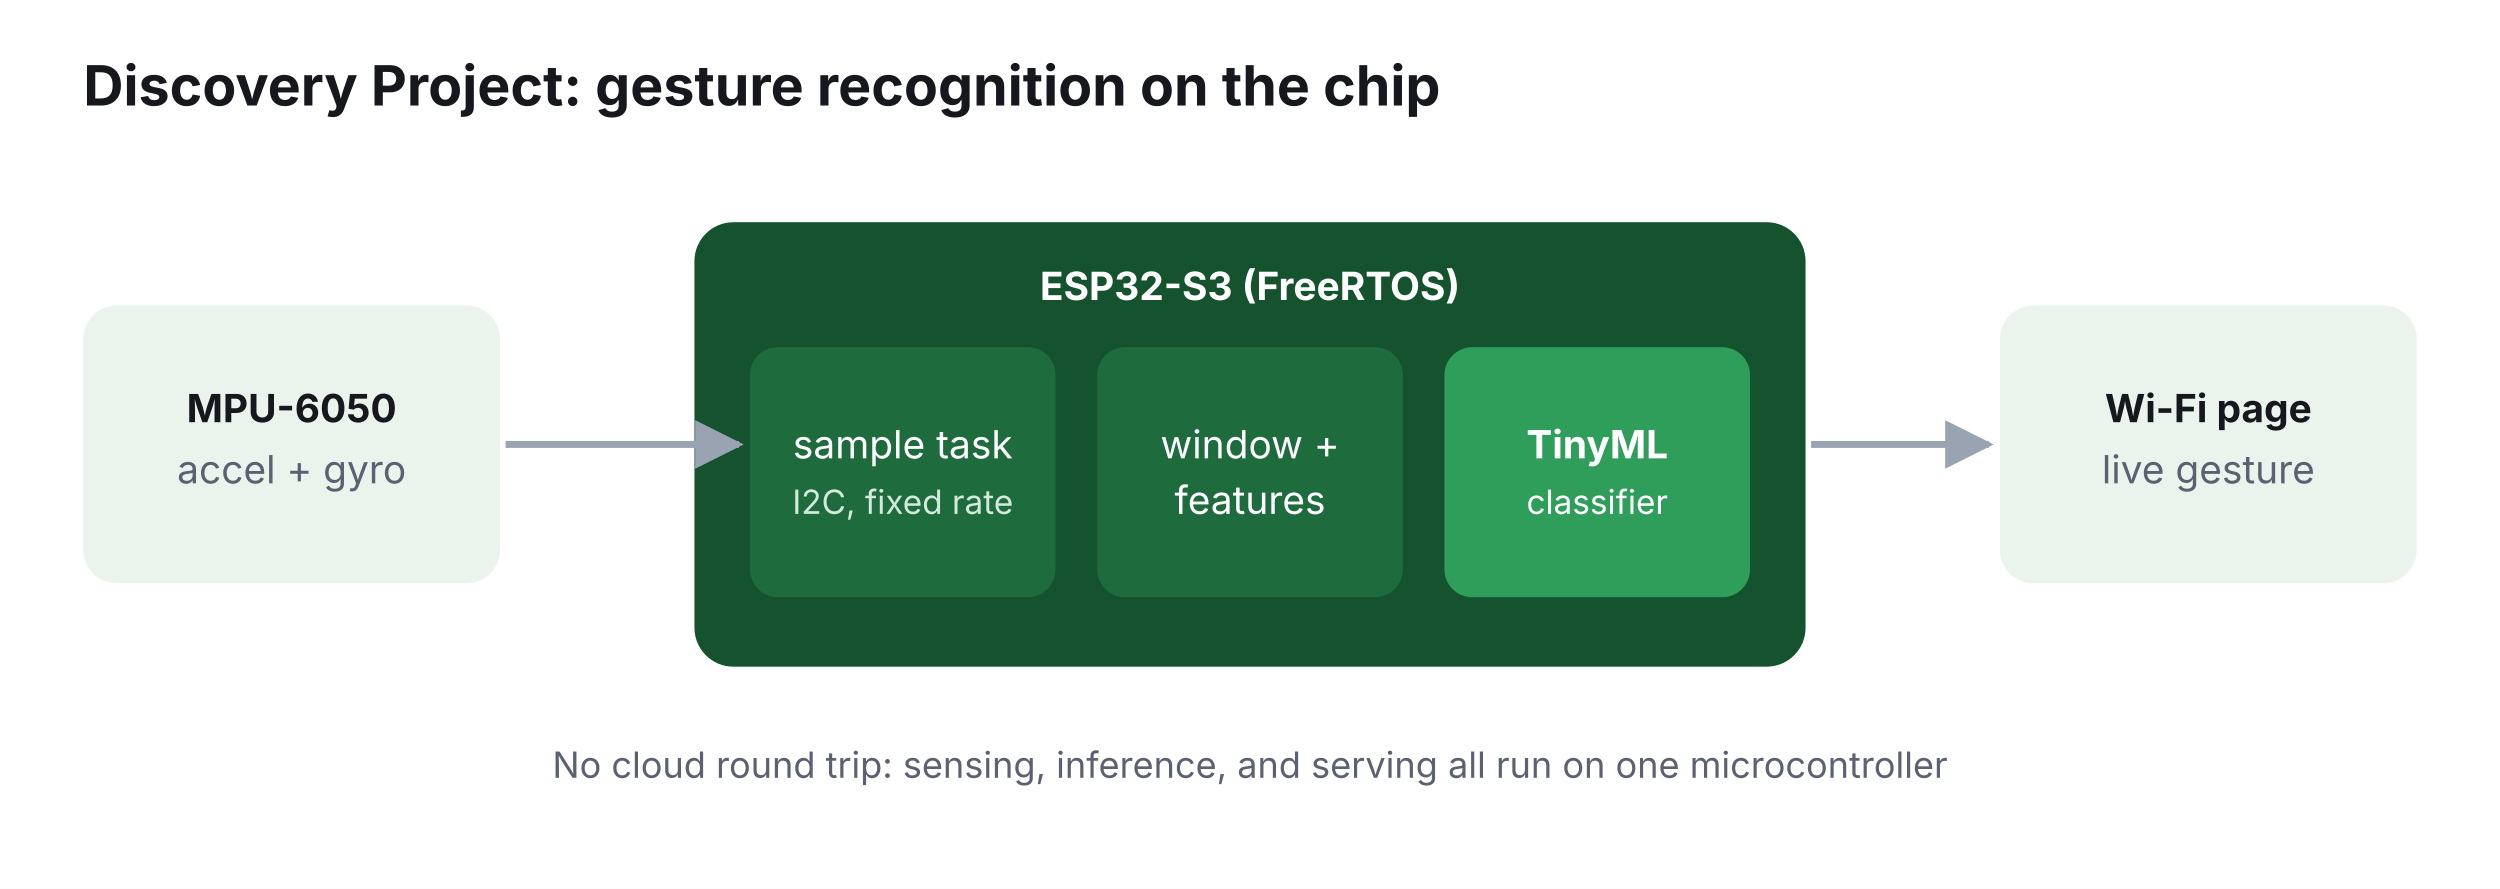
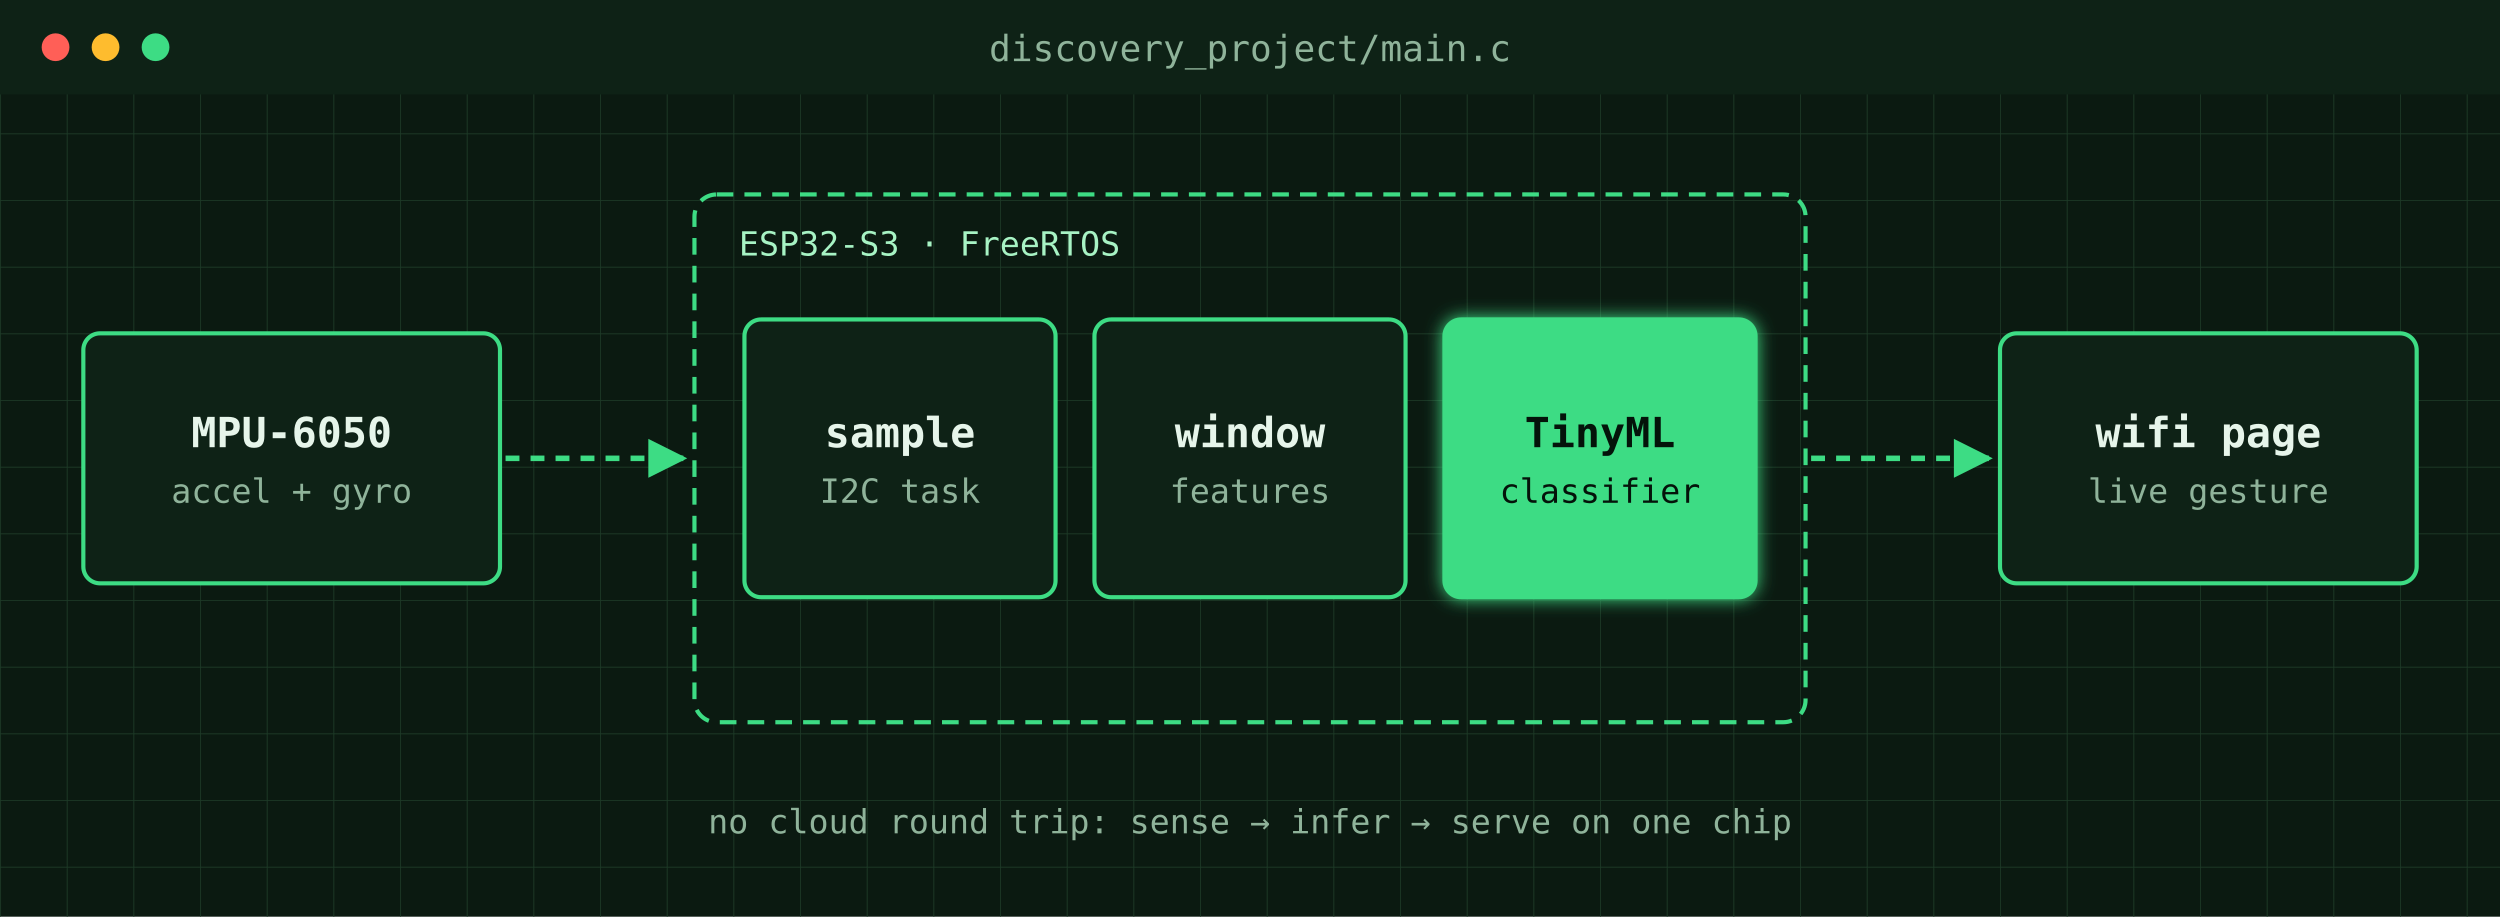
- <svg xmlns="http://www.w3.org/2000/svg" viewBox="0 0 900 320" font-family="Inter,Arial,sans-serif">
-   <rect width="900" height="320" fill="#fff" />
-   <text x="30" y="38" font-size="20" font-weight="700" fill="#16181d">Discovery Project: gesture recognition on the chip</text>
+ <svg xmlns="http://www.w3.org/2000/svg" viewBox="0 0 900 330" font-family="JetBrains Mono,Menlo,monospace">
  <defs>
-     <marker id="b" viewBox="0 0 10 10" refX="9" refY="5" markerWidth="7" markerHeight="7" orient="auto">
-       <path d="M0 0L10 5L0 10z" fill="#9aa3b2" />
+     <filter id="gl" x="-50%" y="-50%" width="200%" height="200%">
+       <feGaussianBlur stdDeviation="3" result="b" />
+       <feMerge>
+         <feMergeNode in="b" />
+         <feMergeNode in="SourceGraphic" />
+       </feMerge>
+     </filter>
+     <pattern id="gr" width="24" height="24" patternUnits="userSpaceOnUse">
+       <path d="M24 0H0V24" fill="none" stroke="#1d3a27" stroke-width=".6" />
+     </pattern>
+     <marker id="ar" viewBox="0 0 10 10" refX="9" refY="5" markerWidth="7" markerHeight="7" orient="auto">
+       <path d="M0 0L10 5L0 10z" fill="#3ddc84" />
    </marker>
  </defs>
-   <g font-size="14" text-anchor="middle">
-     <rect x="30" y="110" width="150" height="100" rx="12" fill="#eaf4ed" />
-     <text x="105" y="152" font-weight="700" fill="#16181d">MPU-6050</text>
-     <text x="105" y="174" fill="#5b6170">accel + gyro</text>
-     <rect x="250" y="80" width="400" height="160" rx="14" fill="#14532d" />
-     <text x="450" y="108" font-weight="700" fill="#fff">ESP32-S3 (FreeRTOS)</text>
-     <rect x="270" y="125" width="110" height="90" rx="10" fill="#1e6b3e" />
-     <text x="325" y="165" fill="#fff">sample task</text>
-     <text x="325" y="185" fill="#d4eadb" font-size="12">I2C, fixed rate</text>
-     <rect x="395" y="125" width="110" height="90" rx="10" fill="#1e6b3e" />
-     <text x="450" y="165" fill="#fff">window +</text>
-     <text x="450" y="185" fill="#fff">features</text>
-     <rect x="520" y="125" width="110" height="90" rx="10" fill="#2f9e5b" />
-     <text x="575" y="165" fill="#fff" font-weight="700">TinyML</text>
-     <text x="575" y="185" fill="#fff" font-size="12">classifier</text>
-     <rect x="720" y="110" width="150" height="100" rx="12" fill="#eaf4ed" />
-     <text x="795" y="152" font-weight="700" fill="#16181d">Wi-Fi page</text>
-     <text x="795" y="174" fill="#5b6170">live gesture</text>
-   </g>
-   <g stroke="#9aa3b2" stroke-width="2.5" marker-end="url(#b)">
-     <line x1="182" y1="160" x2="266" y2="160" />
-     <line x1="652" y1="160" x2="716" y2="160" />
-   </g>
-   <text x="450" y="280" text-anchor="middle" font-size="13" fill="#5b6170">No cloud round trip: sensing, inference, and serving all run on one microcontroller</text>
+   <rect width="900" height="330" fill="#0b1a11" />
+   <rect width="900" height="330" fill="url(#gr)" />
+   <rect width="900" height="34" fill="#0e2216" />
+   <circle cx="20" cy="17" r="5" fill="#ff5f57" />
+   <circle cx="38" cy="17" r="5" fill="#febc2e" />
+   <circle cx="56" cy="17" r="5" fill="#3ddc84" />
+   <text x="450.0" y="22" text-anchor="middle" font-size="13" fill="#8fb39a">discovery_project/main.c</text>
+   <rect x="30" y="120" width="150" height="90" rx="6" fill="#0e2216" stroke="#3ddc84" stroke-width="1.5" />
+   <text x="105.0" y="161.0" text-anchor="middle" font-size="15" font-weight="700" fill="#e6f5ea">MPU-6050</text>
+   <text x="105.0" y="181.0" text-anchor="middle" font-size="12" fill="#8fb39a">accel + gyro</text>
+   <line x1="182" y1="165" x2="246" y2="165" stroke="#3ddc84" stroke-width="2" stroke-dasharray="5 4" marker-end="url(#ar)" />
+   <rect x="250" y="70" width="400" height="190" rx="8" fill="none" stroke="#3ddc84" stroke-width="1.5" stroke-dasharray="6 4" />
+   <text x="266" y="92" font-size="12" fill="#a7f3c4">ESP32-S3 · FreeRTOS</text>
+   <rect x="268" y="115" width="112" height="100" rx="6" fill="#0e2216" stroke="#3ddc84" stroke-width="1.5" />
+   <text x="324.0" y="161.0" text-anchor="middle" font-size="15" font-weight="700" fill="#e6f5ea">sample</text>
+   <text x="324.0" y="181.0" text-anchor="middle" font-size="12" fill="#8fb39a">I2C task</text>
+   <rect x="394" y="115" width="112" height="100" rx="6" fill="#0e2216" stroke="#3ddc84" stroke-width="1.5" />
+   <text x="450.0" y="161.0" text-anchor="middle" font-size="15" font-weight="700" fill="#e6f5ea">window</text>
+   <text x="450.0" y="181.0" text-anchor="middle" font-size="12" fill="#8fb39a">features</text>
+   <rect x="520" y="115" width="112" height="100" rx="6" fill="#3ddc84" stroke="#3ddc84" stroke-width="1.5" filter="url(#gl)" />
+   <text x="576.0" y="161.0" text-anchor="middle" font-size="15" font-weight="700" fill="#04130a">TinyML</text>
+   <text x="576.0" y="181.0" text-anchor="middle" font-size="12" fill="#04130a">classifier</text>
+   <line x1="652" y1="165" x2="716" y2="165" stroke="#3ddc84" stroke-width="2" stroke-dasharray="5 4" marker-end="url(#ar)" />
+   <rect x="720" y="120" width="150" height="90" rx="6" fill="#0e2216" stroke="#3ddc84" stroke-width="1.5" />
+   <text x="795.0" y="161.0" text-anchor="middle" font-size="15" font-weight="700" fill="#e6f5ea">wifi page</text>
+   <text x="795.0" y="181.0" text-anchor="middle" font-size="12" fill="#8fb39a">live gesture</text>
+   <text x="450" y="300" text-anchor="middle" font-size="12" fill="#8fb39a">no cloud round trip: sense → infer → serve on one chip</text>
</svg>
